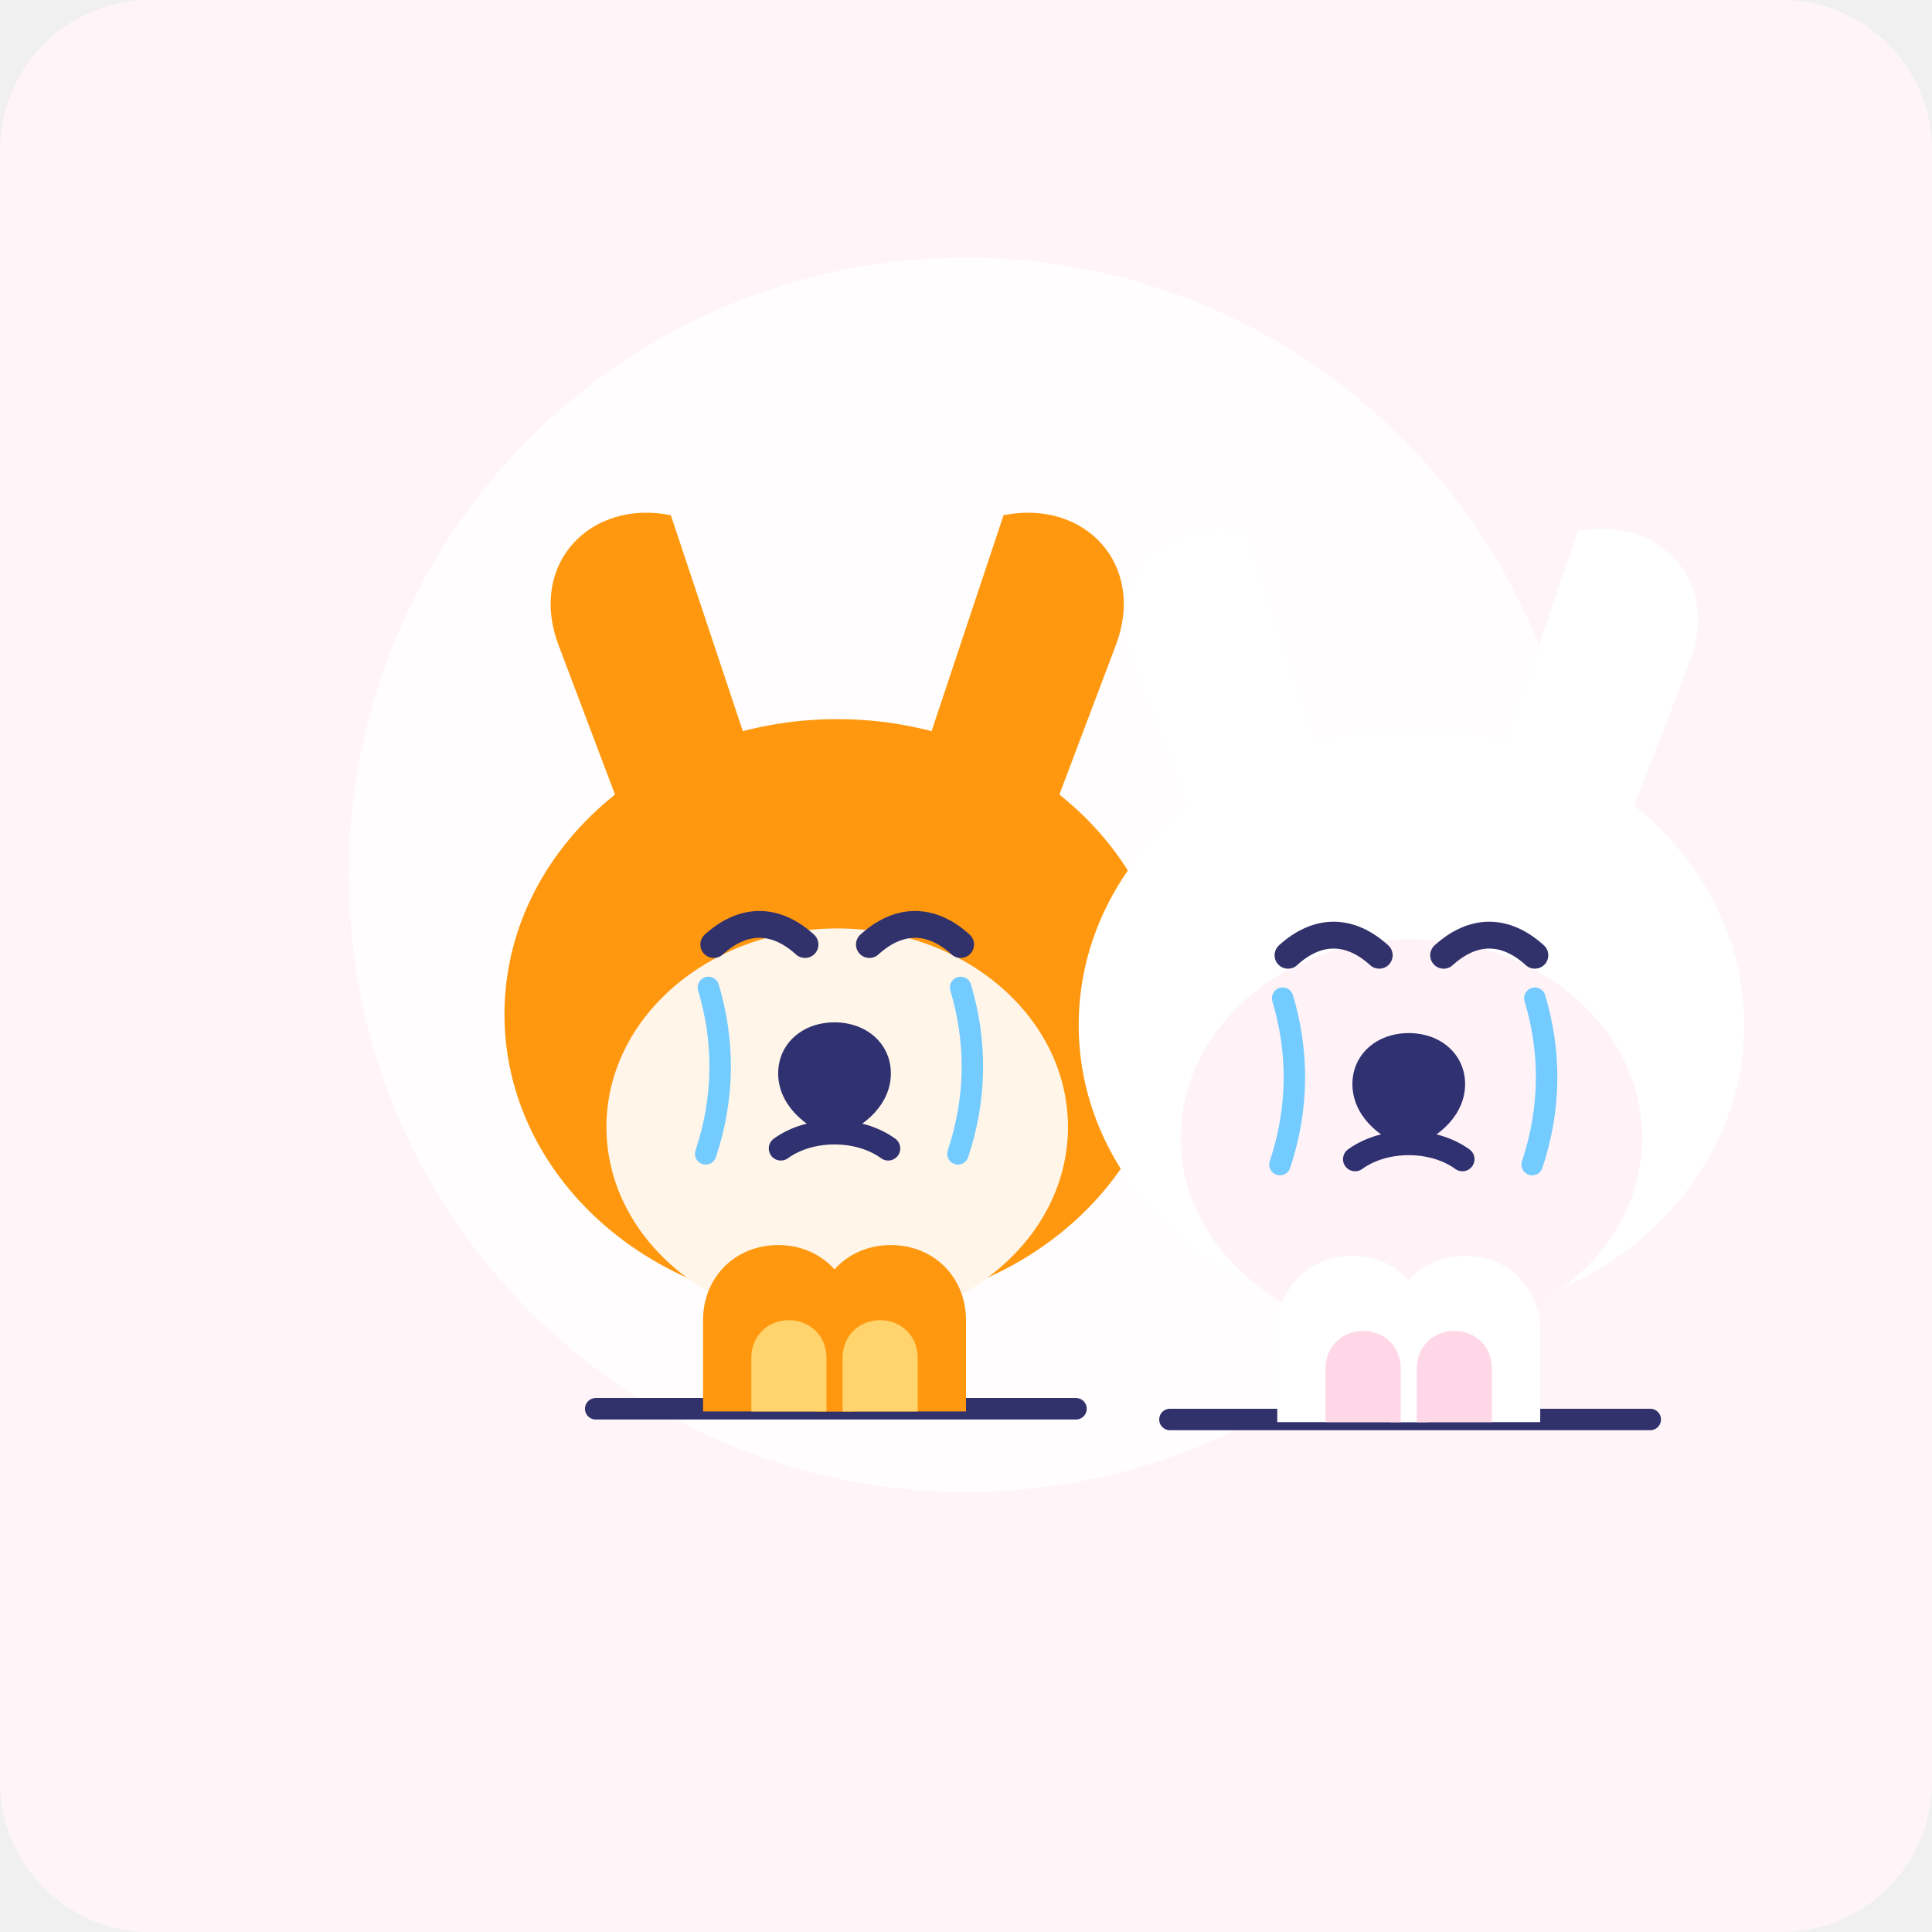
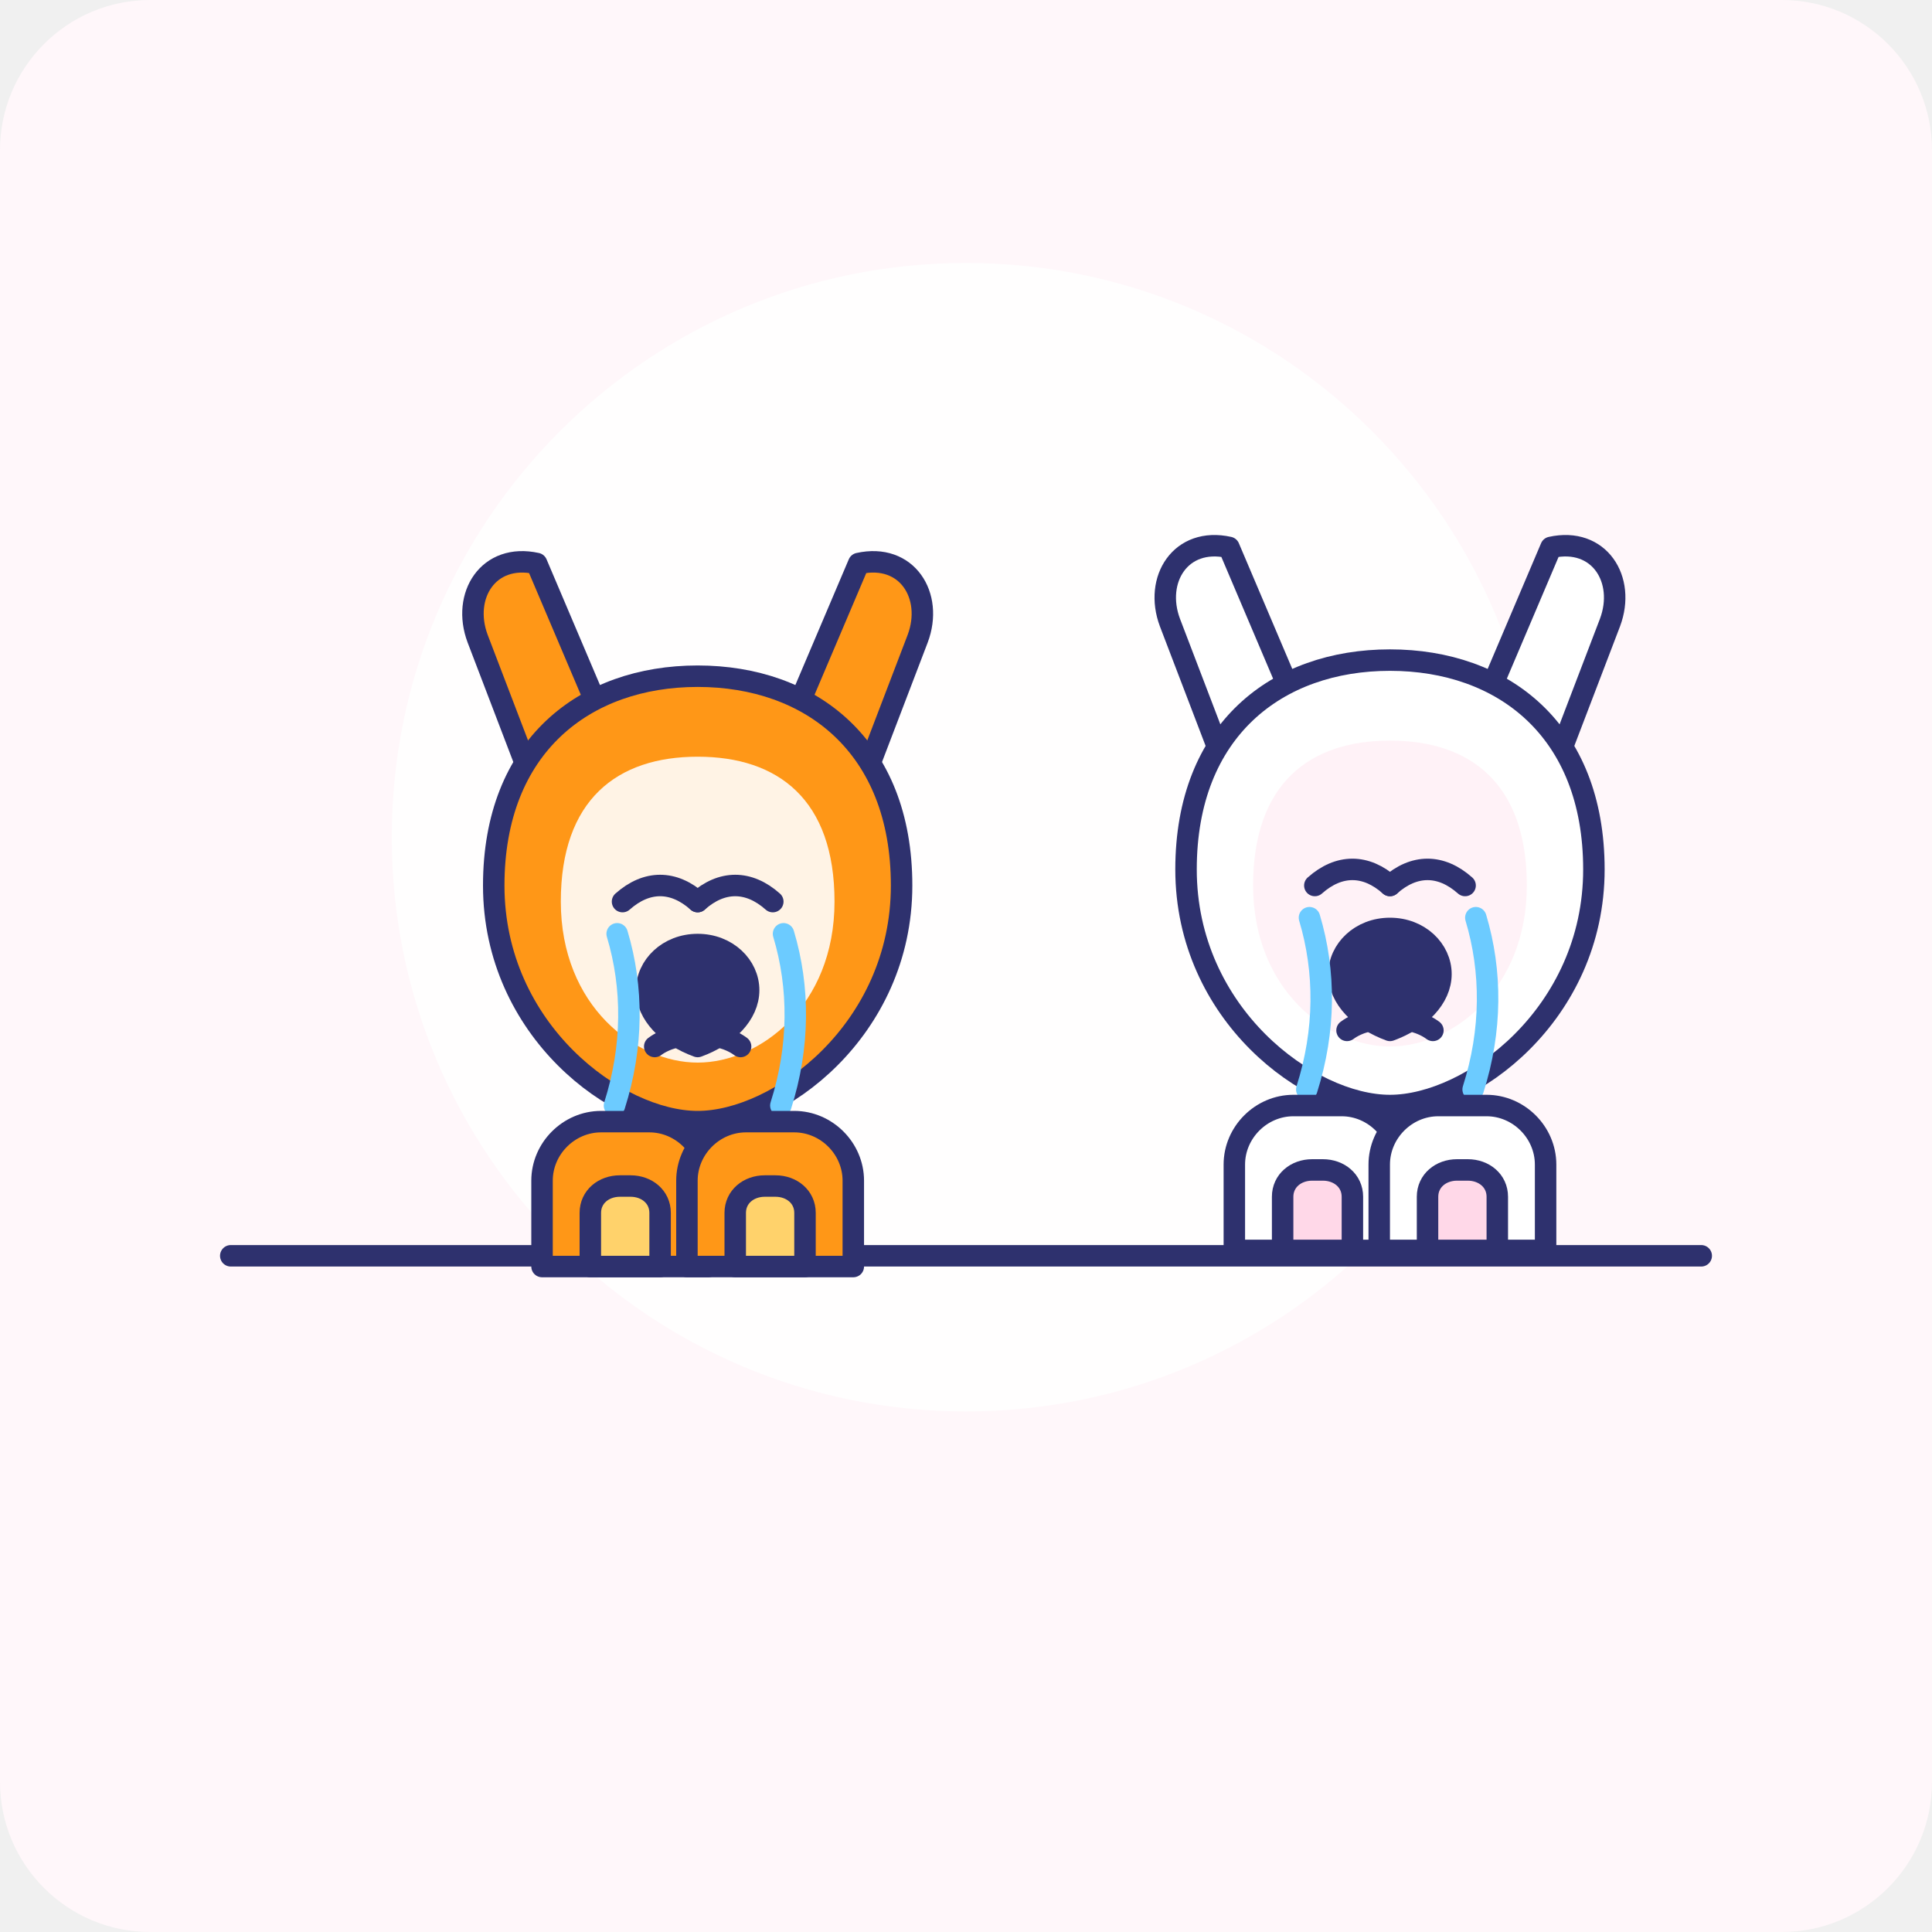
<svg xmlns="http://www.w3.org/2000/svg" width="720" height="720" viewBox="0 0 720 720" fill="none">
-   <rect width="720" height="720" rx="56" fill="#FFF5F8" />
-   <circle cx="360" cy="326" r="230" fill="#FFFFFF" fill-opacity="0.76" />
-   <g transform="translate(86 98)">
-     <g transform="translate(34 64)">
-       <path d="M122 168L88 78C77 48 100 24 130 30L170 150L122 168Z" fill="#FF980F" />
-       <path d="M262 168L296 78C307 48 284 24 254 30L214 150L262 168Z" fill="#FF980F" />
-       <ellipse cx="192" cy="216" rx="124" ry="110" fill="#FF980F" />
-       <ellipse cx="192" cy="258" rx="86" ry="74" fill="#FFF5E9" />
-       <path d="M146 190C157 180 169 180 180 190" stroke="#31316C" stroke-width="10" stroke-linecap="round" />
-       <path d="M204 190C215 180 227 180 238 190" stroke="#31316C" stroke-width="10" stroke-linecap="round" />
-       <path d="M191 219C203 219 212 227 212 238C212 249 203 258 191 262C179 258 170 249 170 238C170 227 179 219 191 219Z" fill="#2F3170" />
-       <path d="M171 266C182 258 200 258 211 266" stroke="#2F3170" stroke-width="9" stroke-linecap="round" />
-       <path d="M144 206C150 226 150 247 143 268" stroke="#74CBFF" stroke-width="8" stroke-linecap="round" />
-       <path d="M238 206C244 226 244 247 237 268" stroke="#74CBFF" stroke-width="8" stroke-linecap="round" />
-       <path d="M102 363H281" stroke="#31316C" stroke-width="8" stroke-linecap="round" />
-       <path d="M142 330C142 314 154 302 170 302C186 302 198 314 198 330V364H142V330Z" fill="#FF980F" />
-       <path d="M184 330C184 314 196 302 212 302C228 302 240 314 240 330V364H184V330Z" fill="#FF980F" />
-       <path d="M160 344C160 336 166 330 174 330C182 330 188 336 188 344V364H160V344Z" fill="#FFD46D" />
-       <path d="M194 344C194 336 200 330 208 330C216 330 222 336 222 344V364H194V344Z" fill="#FFD46D" />
-     </g>
-     <g transform="translate(252 68)">
-       <path d="M118 168L84 80C73 50 96 26 126 32L166 150L118 168Z" fill="#FFFFFF" />
-       <path d="M258 168L292 80C303 50 280 26 250 32L210 150L258 168Z" fill="#FFFFFF" />
-       <ellipse cx="188" cy="216" rx="124" ry="110" fill="#FFFFFF" />
-       <ellipse cx="188" cy="258" rx="86" ry="74" fill="#FFF3F7" />
-       <path d="M142 190C153 180 165 180 176 190" stroke="#31316C" stroke-width="10" stroke-linecap="round" />
-       <path d="M200 190C211 180 223 180 234 190" stroke="#31316C" stroke-width="10" stroke-linecap="round" />
-       <path d="M187 219C199 219 208 227 208 238C208 249 199 258 187 262C175 258 166 249 166 238C166 227 175 219 187 219Z" fill="#2F3170" />
-       <path d="M167 266C178 258 196 258 207 266" stroke="#2F3170" stroke-width="9" stroke-linecap="round" />
-       <path d="M140 206C146 226 146 247 139 268" stroke="#74CBFF" stroke-width="8" stroke-linecap="round" />
-       <path d="M234 206C240 226 240 247 233 268" stroke="#74CBFF" stroke-width="8" stroke-linecap="round" />
-       <path d="M98 363H277" stroke="#31316C" stroke-width="8" stroke-linecap="round" />
-       <path d="M138 330C138 314 150 302 166 302C182 302 194 314 194 330V364H138V330Z" fill="#FFFFFF" />
-       <path d="M180 330C180 314 192 302 208 302C224 302 236 314 236 330V364H180V330Z" fill="#FFFFFF" />
-       <path d="M156 344C156 336 162 330 170 330C178 330 184 336 184 344V364H156V344Z" fill="#FFD7E7" />
-       <path d="M190 344C190 336 196 330 204 330C212 330 218 336 218 344V364H190V344Z" fill="#FFD7E7" />
+   <rect width="720" height="720" rx="56" fill="#FFF7FA" />
+   <circle cx="360" cy="312" r="214" fill="#FFFFFF" fill-opacity="0.86" />
+   <g stroke="#2E316E" stroke-width="8" stroke-linecap="round" stroke-linejoin="round">
+     <path d="M86 468H634" />
+     <g transform="translate(86 146)">
+       <g transform="translate(6 24)">
+         <path d="M112 136L86 68C80 52 90 36 108 40L142 120L112 136Z" fill="#FF9717" />
+         <path d="M224 136L250 68C256 52 246 36 228 40L194 120L224 136Z" fill="#FF9717" />
+         <path d="M244 160C244 214 198 248 168 248C138 248 92 214 92 160C92 108 126 82 168 82C210 82 244 108 244 160Z" fill="#FF9717" />
+         <path d="M219 166C219 205 191 226 168 226C145 226 117 205 117 166C117 128 138 112 168 112C198 112 219 128 219 166Z" fill="#FFF3E5" stroke="none" />
+         <path d="M140 166C149 158 159 158 168 166" />
+         <path d="M168 166C177 158 187 158 196 166" />
+         <path d="M168 182C179 182 187 190 187 199C187 208 179 216 168 220C157 216 149 208 149 199C149 190 157 182 168 182Z" fill="#2E316E" />
+         <path d="M152 220C160 214 176 214 184 220" />
+         <path d="M138 178C144 198 144 220 137 242" stroke="#6CCBFF" />
+         <path d="M200 178C206 198 206 220 199 242" stroke="#6CCBFF" />
+         <path d="M110 270C110 258 120 248 132 248H150C162 248 172 258 172 270V302H110V270Z" fill="#FF9717" />
+         <path d="M164 270C164 258 174 248 186 248H204C216 248 226 258 226 270V302H164V270Z" fill="#FF9717" />
+         <path d="M128 282C128 276 133 272 139 272H143C149 272 154 276 154 282V302H128V282Z" fill="#FFD26B" />
+         <path d="M182 282C182 276 187 272 193 272H197C203 272 208 276 208 282V302H182V282Z" fill="#FFD26B" />
+       </g>
+       <g transform="translate(264 18)">
+         <path d="M112 136L86 68C80 52 90 36 108 40L142 120L112 136Z" fill="#FFFFFF" />
+         <path d="M224 136L250 68C256 52 246 36 228 40L194 120L224 136Z" fill="#FFFFFF" />
+         <path d="M244 160C244 214 198 248 168 248C138 248 92 214 92 160C92 108 126 82 168 82C210 82 244 108 244 160Z" fill="#FFFFFF" />
+         <path d="M219 166C219 205 191 226 168 226C145 226 117 205 117 166C117 128 138 112 168 112C198 112 219 128 219 166Z" fill="#FFF2F7" stroke="none" />
+         <path d="M140 166C149 158 159 158 168 166" />
+         <path d="M168 166C177 158 187 158 196 166" />
+         <path d="M168 182C179 182 187 190 187 199C187 208 179 216 168 220C157 216 149 208 149 199C149 190 157 182 168 182Z" fill="#2E316E" />
+         <path d="M152 220C160 214 176 214 184 220" />
+         <path d="M138 178C144 198 144 220 137 242" stroke="#6CCBFF" />
+         <path d="M200 178C206 198 206 220 199 242" stroke="#6CCBFF" />
+         <path d="M110 270C110 258 120 248 132 248H150C162 248 172 258 172 270V302H110V270Z" fill="#FFFFFF" />
+         <path d="M164 270C164 258 174 248 186 248H204C216 248 226 258 226 270V302H164V270Z" fill="#FFFFFF" />
+         <path d="M128 282C128 276 133 272 139 272H143C149 272 154 276 154 282V302H128V282Z" fill="#FFD8E8" />
+         <path d="M182 282C182 276 187 272 193 272H197C203 272 208 276 208 282V302H182V282Z" fill="#FFD8E8" />
+       </g>
    </g>
  </g>
</svg>
